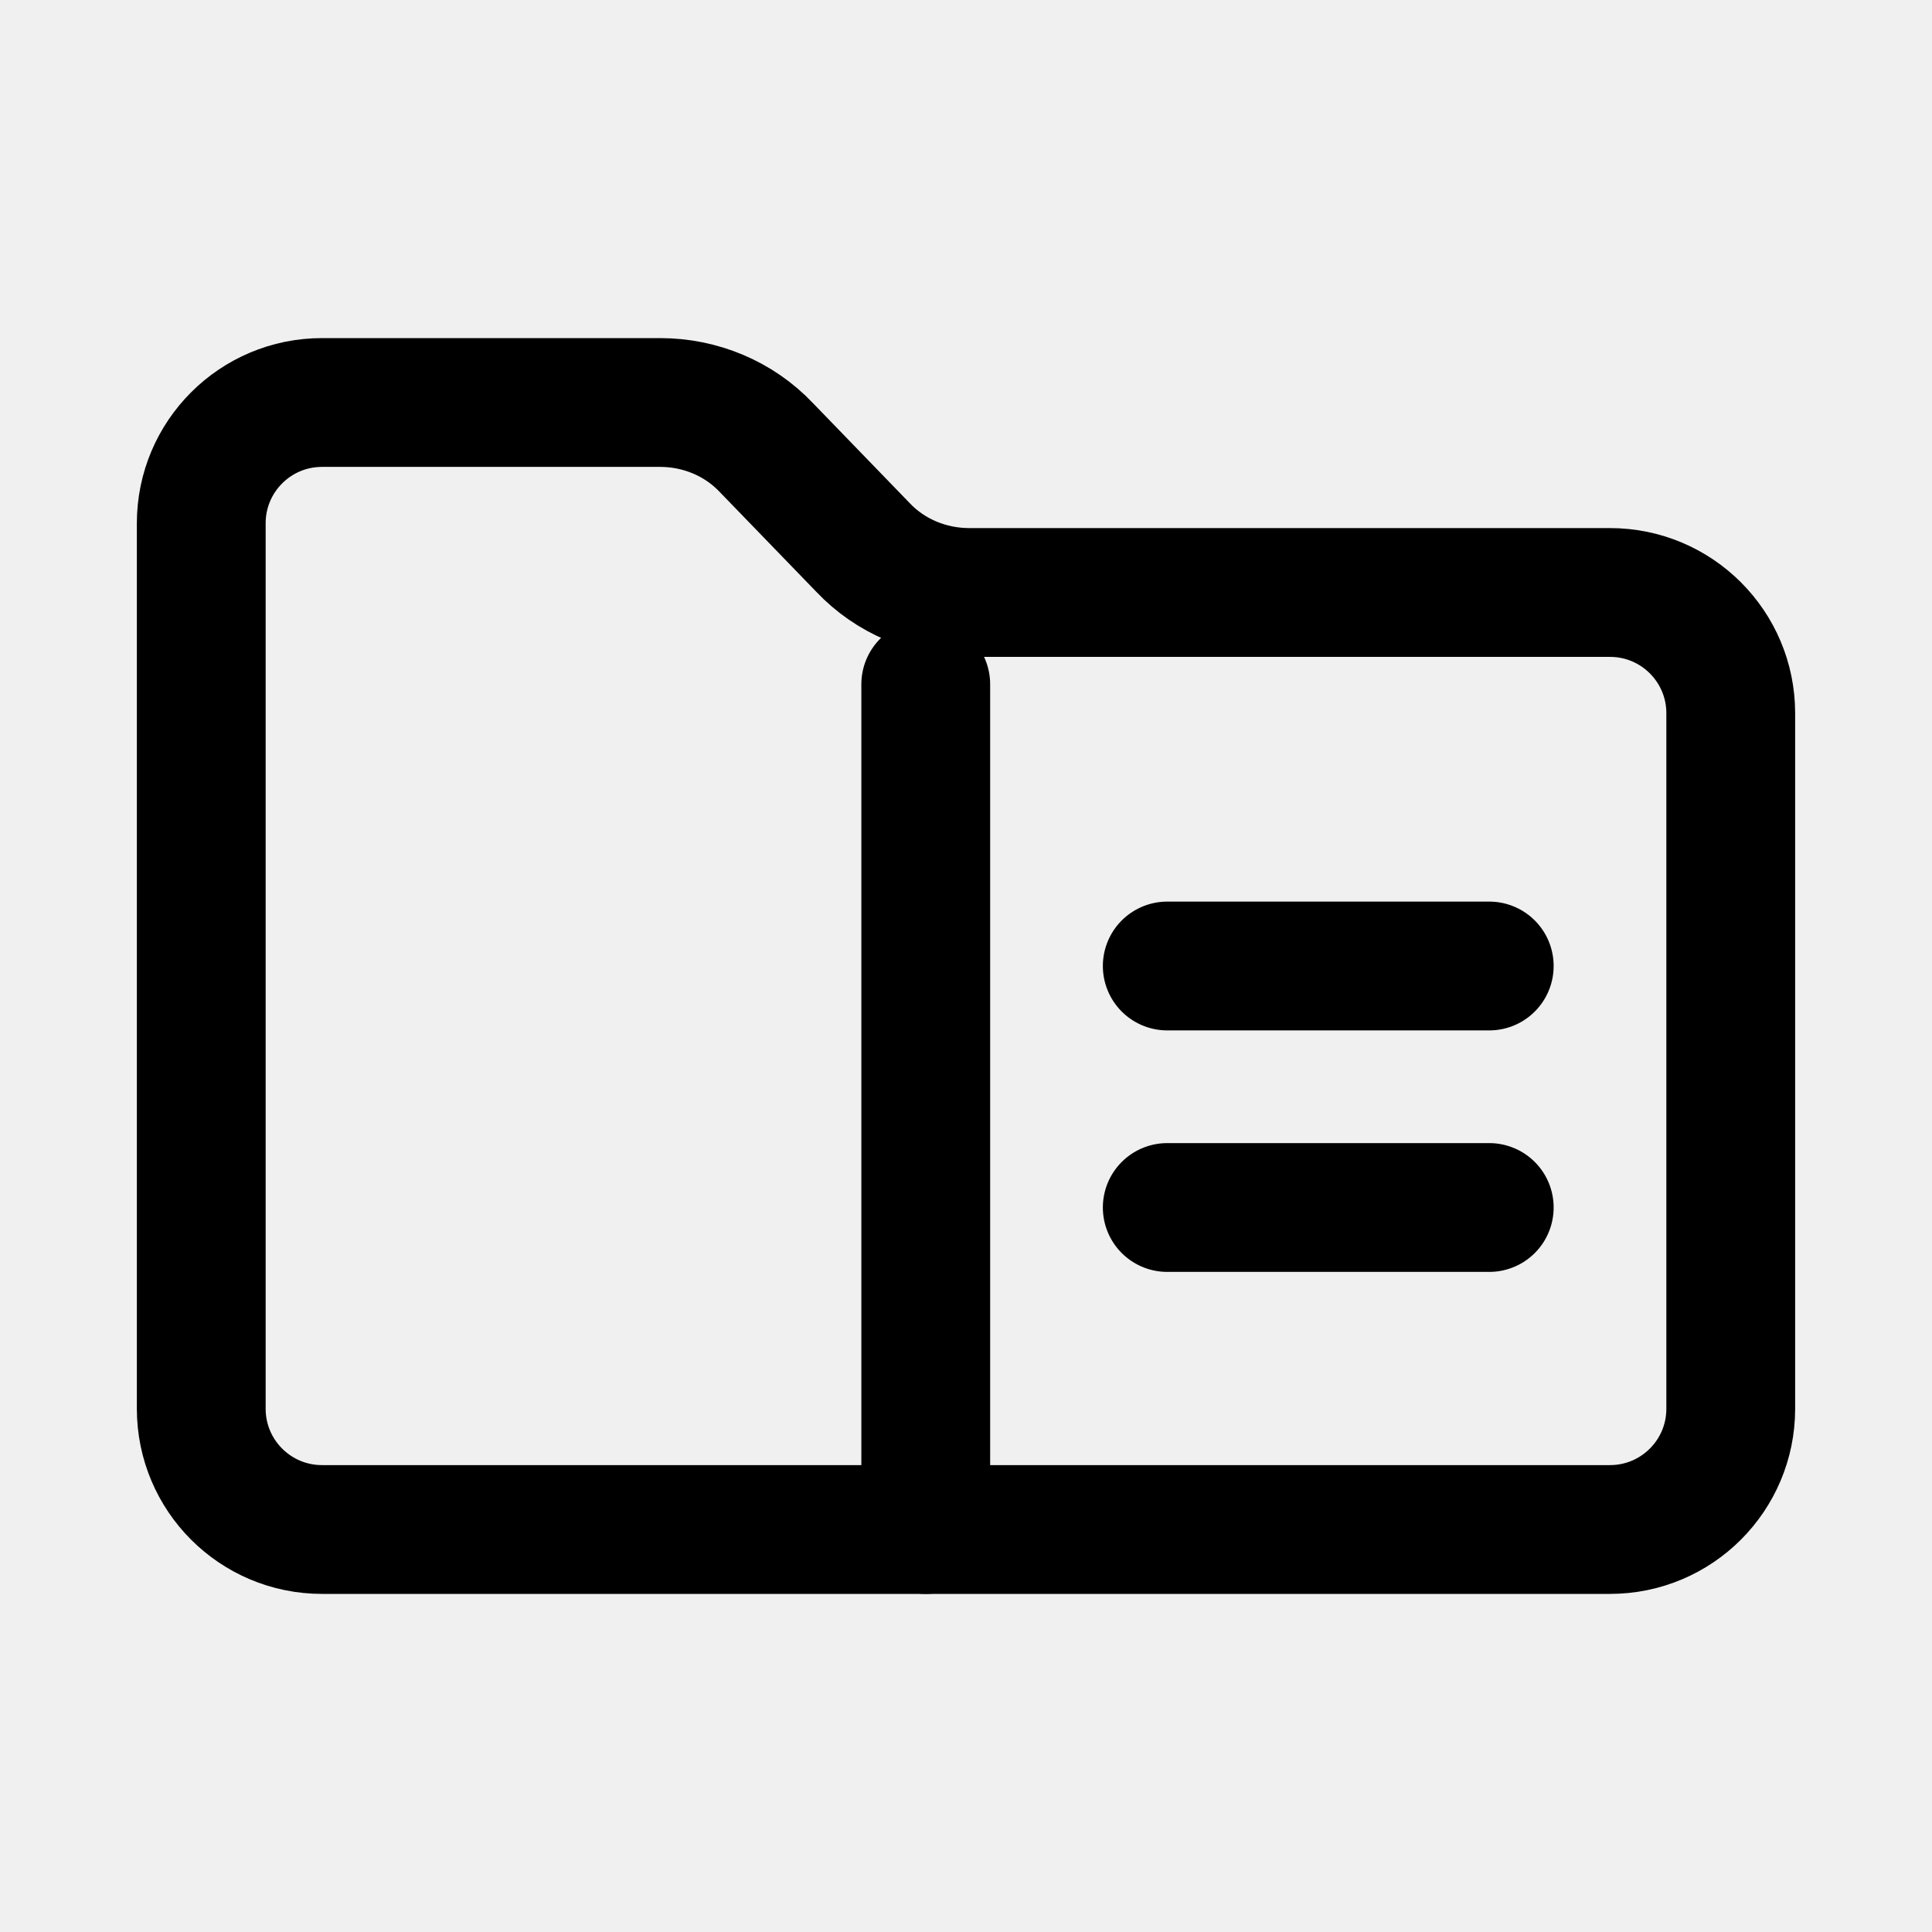
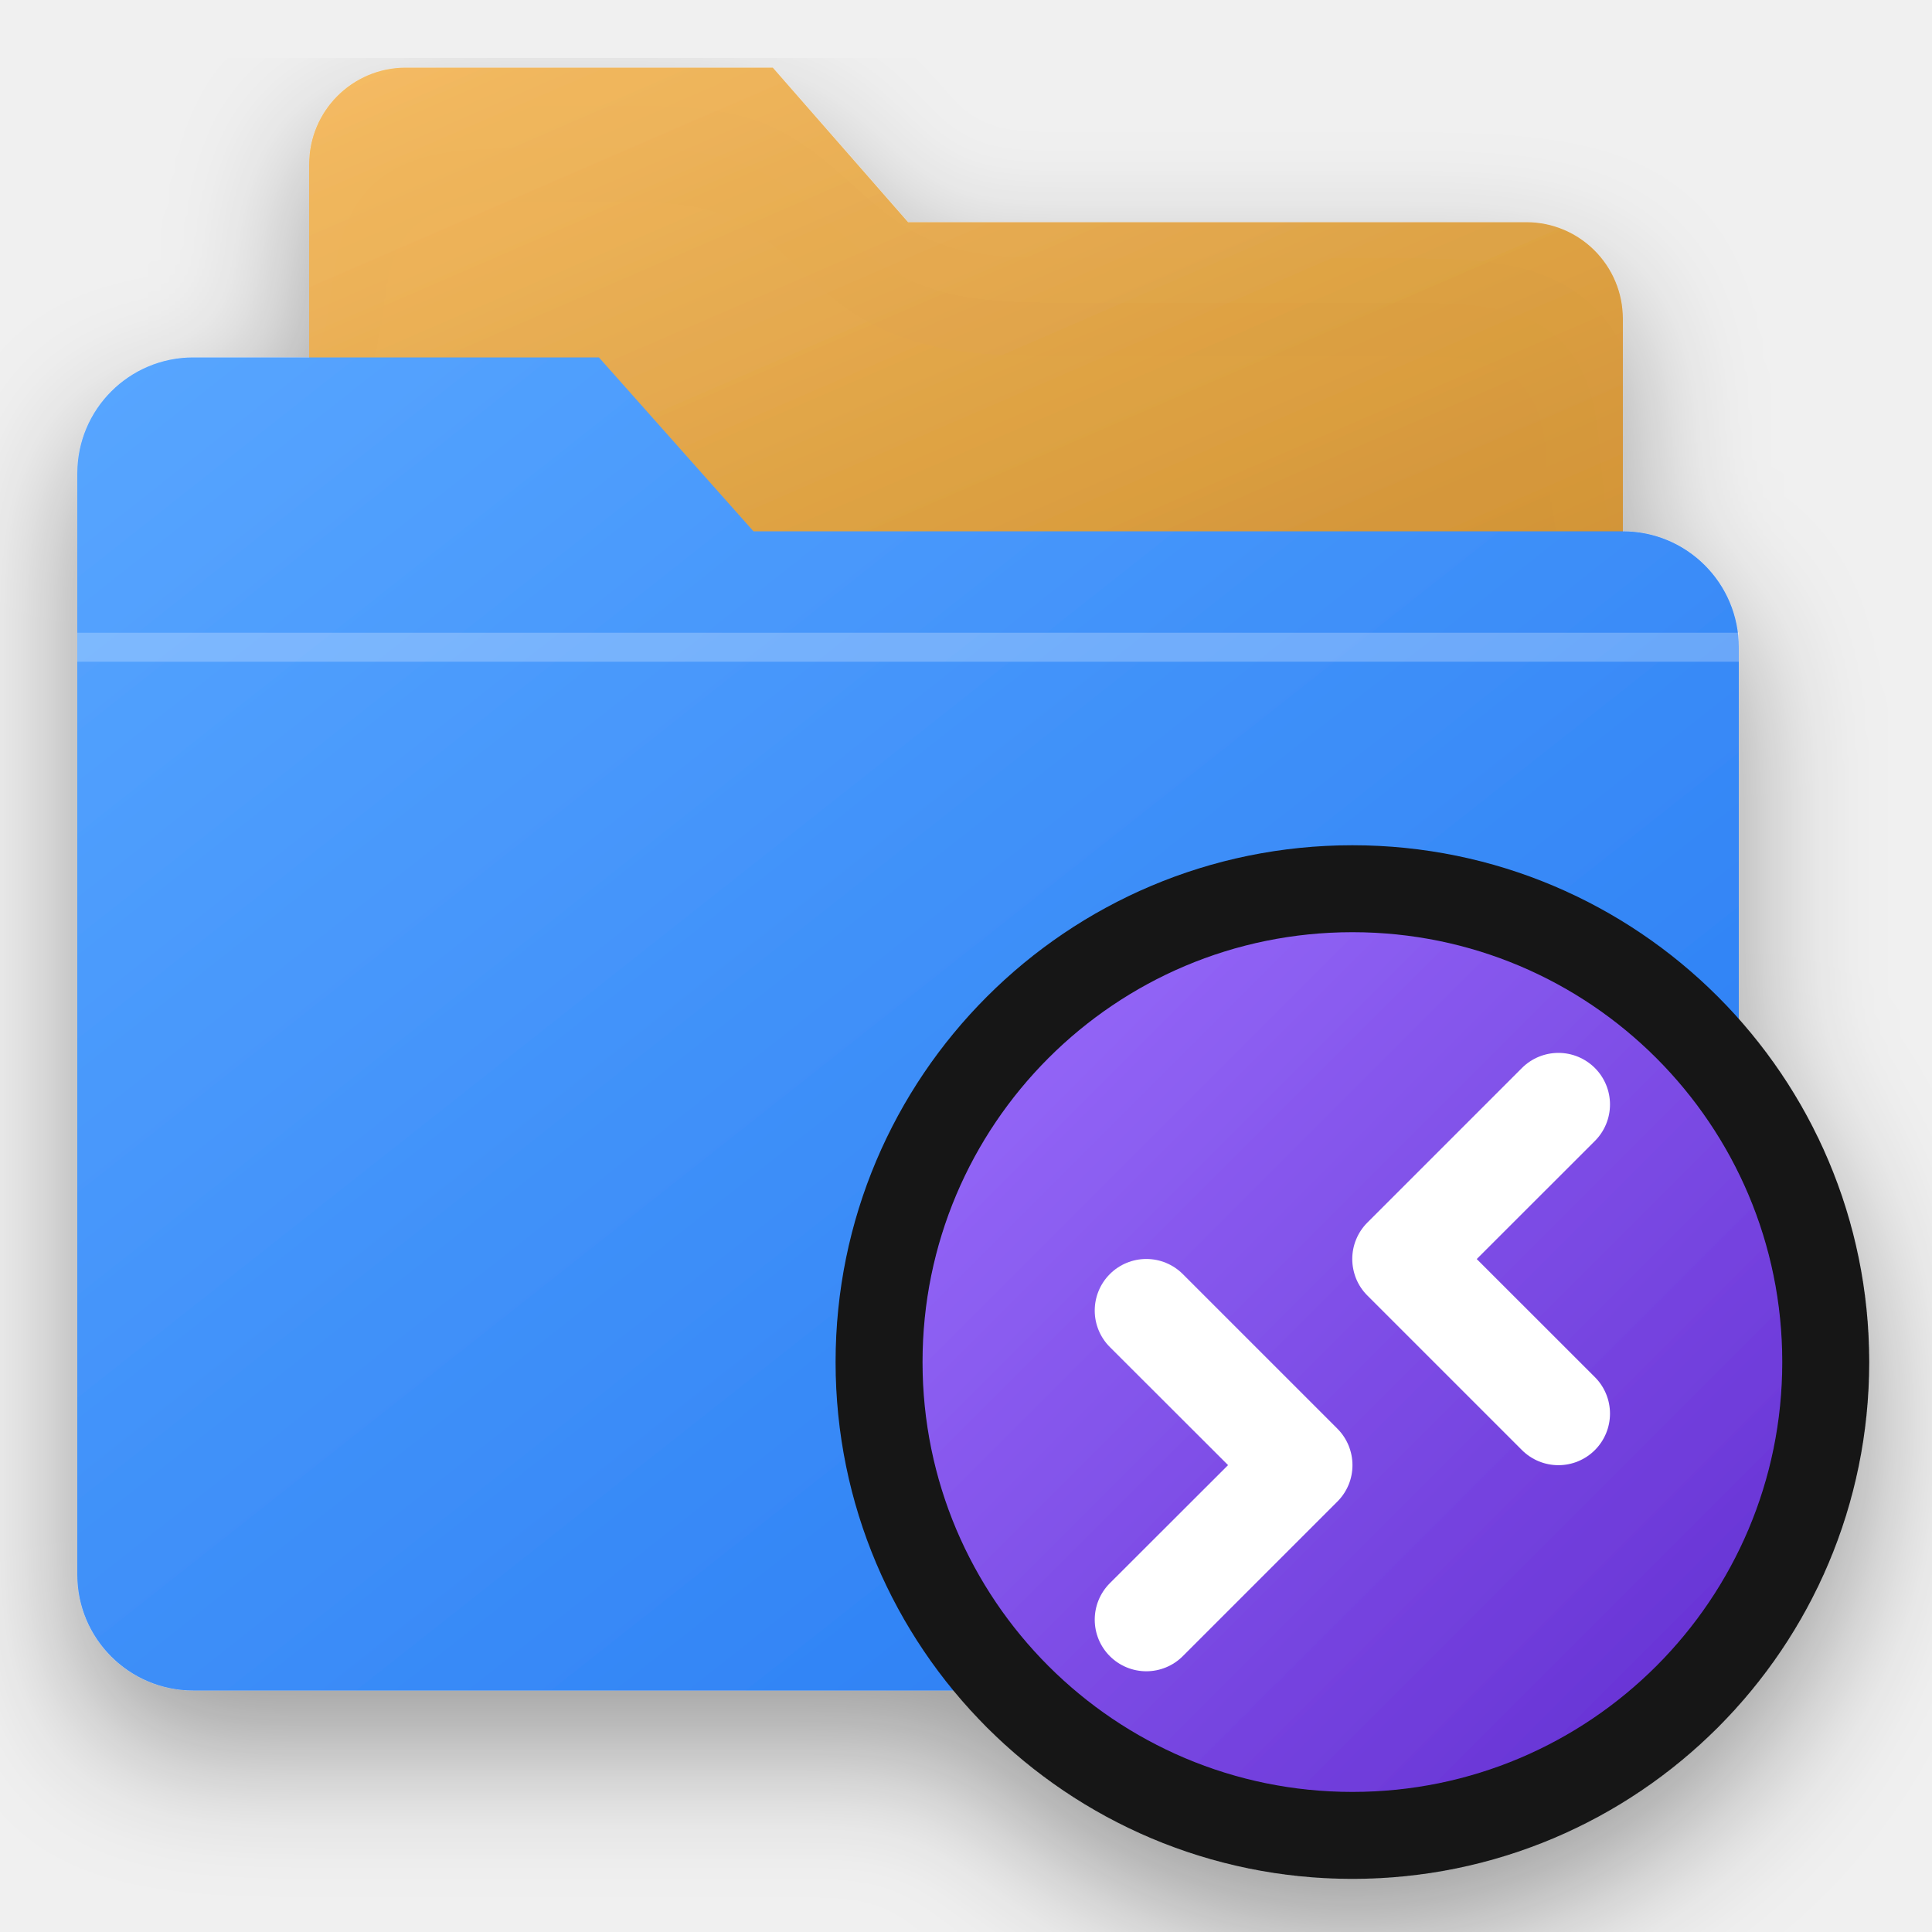
- <svg xmlns="http://www.w3.org/2000/svg" viewBox="0 0 24 24" width="24" height="24" fill="none" stroke="currentColor" stroke-width="1.6" stroke-linecap="round" stroke-linejoin="round">
-   <path d="M2.5 6.5a1.5 1.5 0 0 1 1.5-1.5h4.2c.5 0 .98.2 1.32.56l1.2 1.24c.34.36.82.56 1.32.56H20a1.5 1.5 0 0 1 1.5 1.5v8.64A1.5 1.5 0 0 1 20 19H4a1.5 1.5 0 0 1-1.5-1.5z" />
-   <path d="M11.5 8.5v10.5" />
-   <path d="M14.5 12h4" />
-   <path d="M14.5 15h4" />
+ <svg xmlns="http://www.w3.org/2000/svg" viewBox="0 0 128 128" width="128" height="128">
+   <defs>
+     <linearGradient id="folderGrad" x1="0%" y1="0%" x2="100%" y2="100%">
+       <stop offset="0%" stop-color="#58a6ff" />
+       <stop offset="100%" stop-color="#2478f2" />
+     </linearGradient>
+     <linearGradient id="backGrad" x1="0%" y1="0%" x2="100%" y2="100%">
+       <stop offset="0%" stop-color="#f5ba5d" />
+       <stop offset="100%" stop-color="#cf8e2c" />
+     </linearGradient>
+     <linearGradient id="badgeGrad" x1="0%" y1="0%" x2="100%" y2="100%">
+       <stop offset="0%" stop-color="#9d72ff" />
+       <stop offset="100%" stop-color="#5e28cd" />
+     </linearGradient>
+     <filter id="folderShadow" x="-10%" y="-10%" width="120%" height="120%">
+       <feDropShadow dx="0" dy="3" stdDeviation="3.5" flood-color="#000000" flood-opacity="0.35" />
+     </filter>
+   </defs>
+   <g transform="translate(64, 64) scale(1.28) translate(-68, -67.5)" filter="url(#folderShadow)">
+     <path d="M34 26a5 5 0 0 1 5-5h19l7 8h32a5 5 0 0 1 5 5v16H34z" fill="url(#backGrad)" opacity="0.95" />
+     <path d="M22 42a6 6 0 0 1 6-6h21l8 9h45a6 6 0 0 1 6 6v48a6 6 0 0 1-6 6H28a6 6 0 0 1-6-6z" fill="url(#folderGrad)" />
+     <path d="M22 51h86" stroke="#ffffff" stroke-opacity="0.25" stroke-width="1.5" />
+     <circle cx="88" cy="88" r="24.5" fill="url(#badgeGrad)" stroke="#121418" stroke-width="4.5" />
+     <g transform="translate(88, 88) scale(3.55556) translate(-17.25, -17.8177)" fill="#ffffff">
+       <path fill-rule="evenodd" clip-rule="evenodd" d="M17.251 19.318C17.251 19.219 17.231 19.122 17.194 19.031C17.156 18.94 17.101 18.857 17.031 18.787L14.781 16.537C14.64 16.396 14.449 16.317 14.25 16.317C14.051 16.317 13.86 16.396 13.719 16.537C13.578 16.678 13.499 16.869 13.499 17.068C13.499 17.267 13.578 17.458 13.719 17.599L15.44 19.318L13.719 21.037C13.578 21.178 13.499 21.369 13.499 21.568C13.499 21.767 13.578 21.958 13.719 22.099C13.86 22.24 14.051 22.319 14.25 22.319C14.449 22.319 14.64 22.24 14.781 22.099L17.031 19.849C17.101 19.779 17.156 19.697 17.194 19.606C17.232 19.515 17.251 19.417 17.251 19.318Z" />
+       <path fill-rule="evenodd" clip-rule="evenodd" d="M19.06 16.318L20.78 14.599C20.921 14.458 21 14.267 21 14.068C21 13.869 20.921 13.678 20.78 13.537C20.639 13.396 20.448 13.317 20.249 13.317C20.05 13.317 19.859 13.396 19.718 13.537L17.468 15.787C17.398 15.857 17.343 15.939 17.305 16.031C17.267 16.122 17.248 16.22 17.248 16.318C17.248 16.416 17.268 16.514 17.305 16.606C17.343 16.697 17.398 16.78 17.468 16.849L19.718 19.099C19.859 19.24 20.05 19.319 20.249 19.319C20.448 19.319 20.639 19.24 20.78 19.099C20.921 18.958 21 18.767 21 18.568C21 18.369 20.921 18.178 20.78 18.037L19.06 16.318Z" />
+     </g>
+   </g>
</svg>
